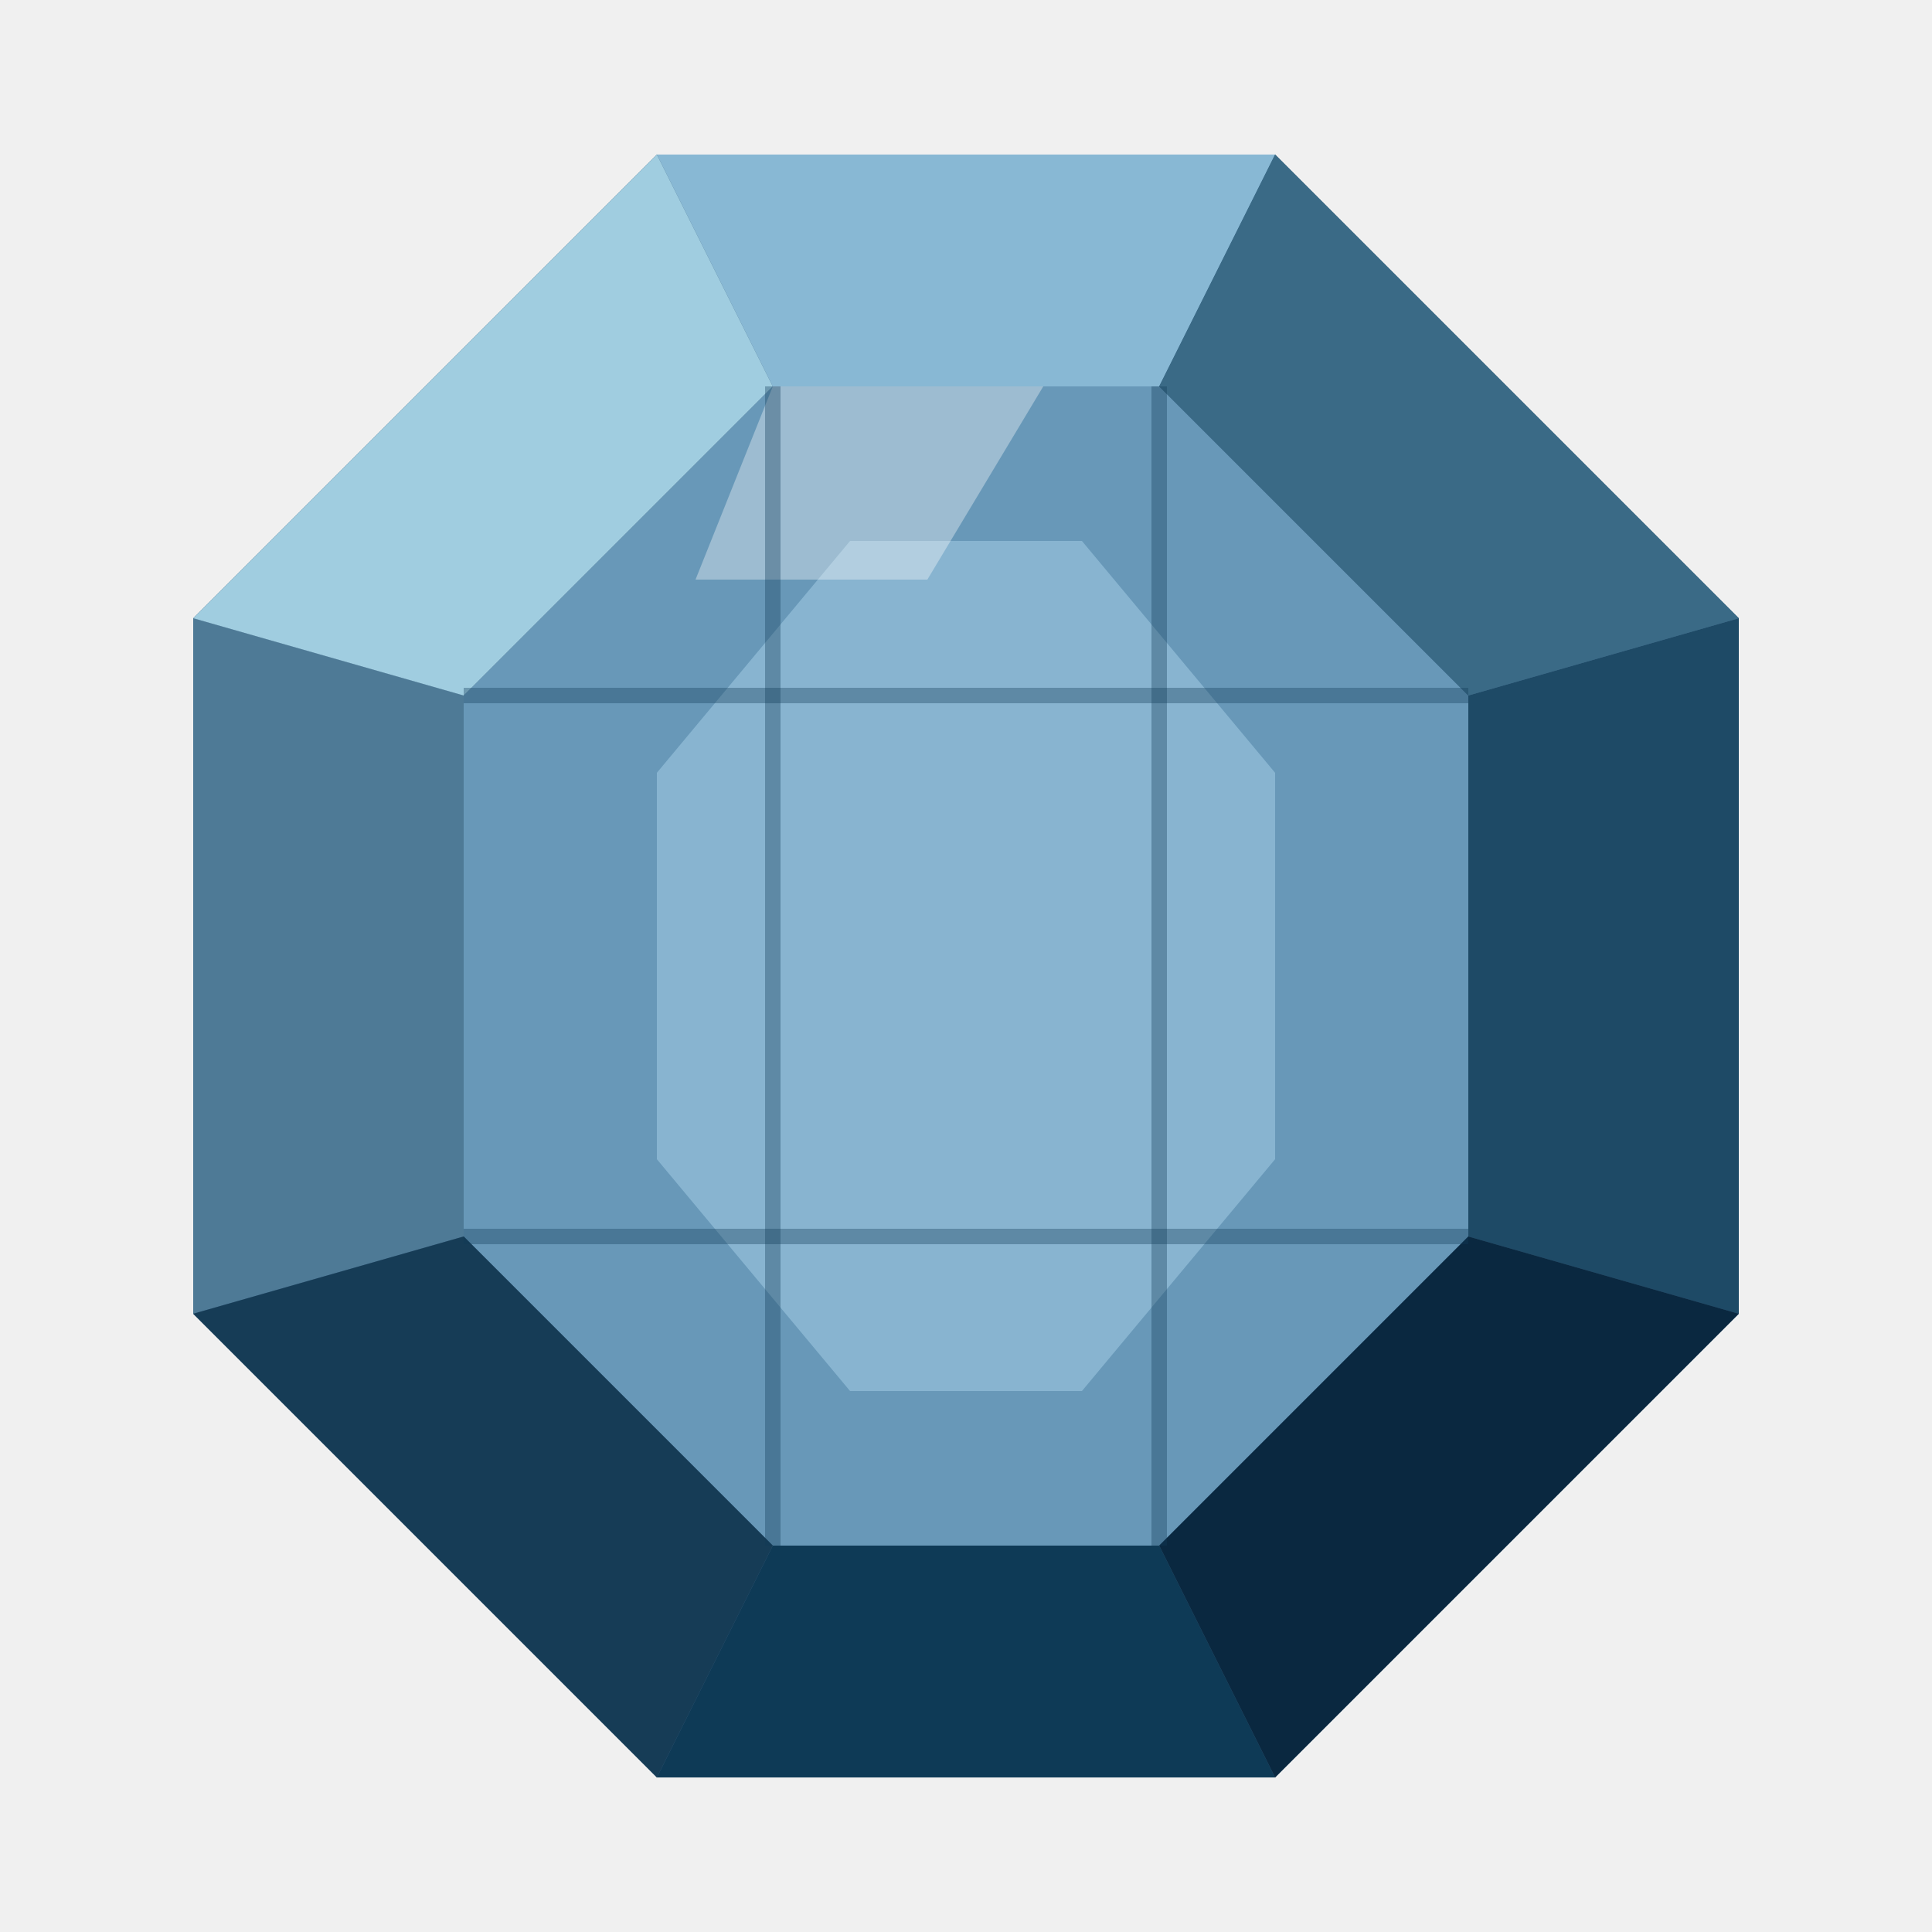
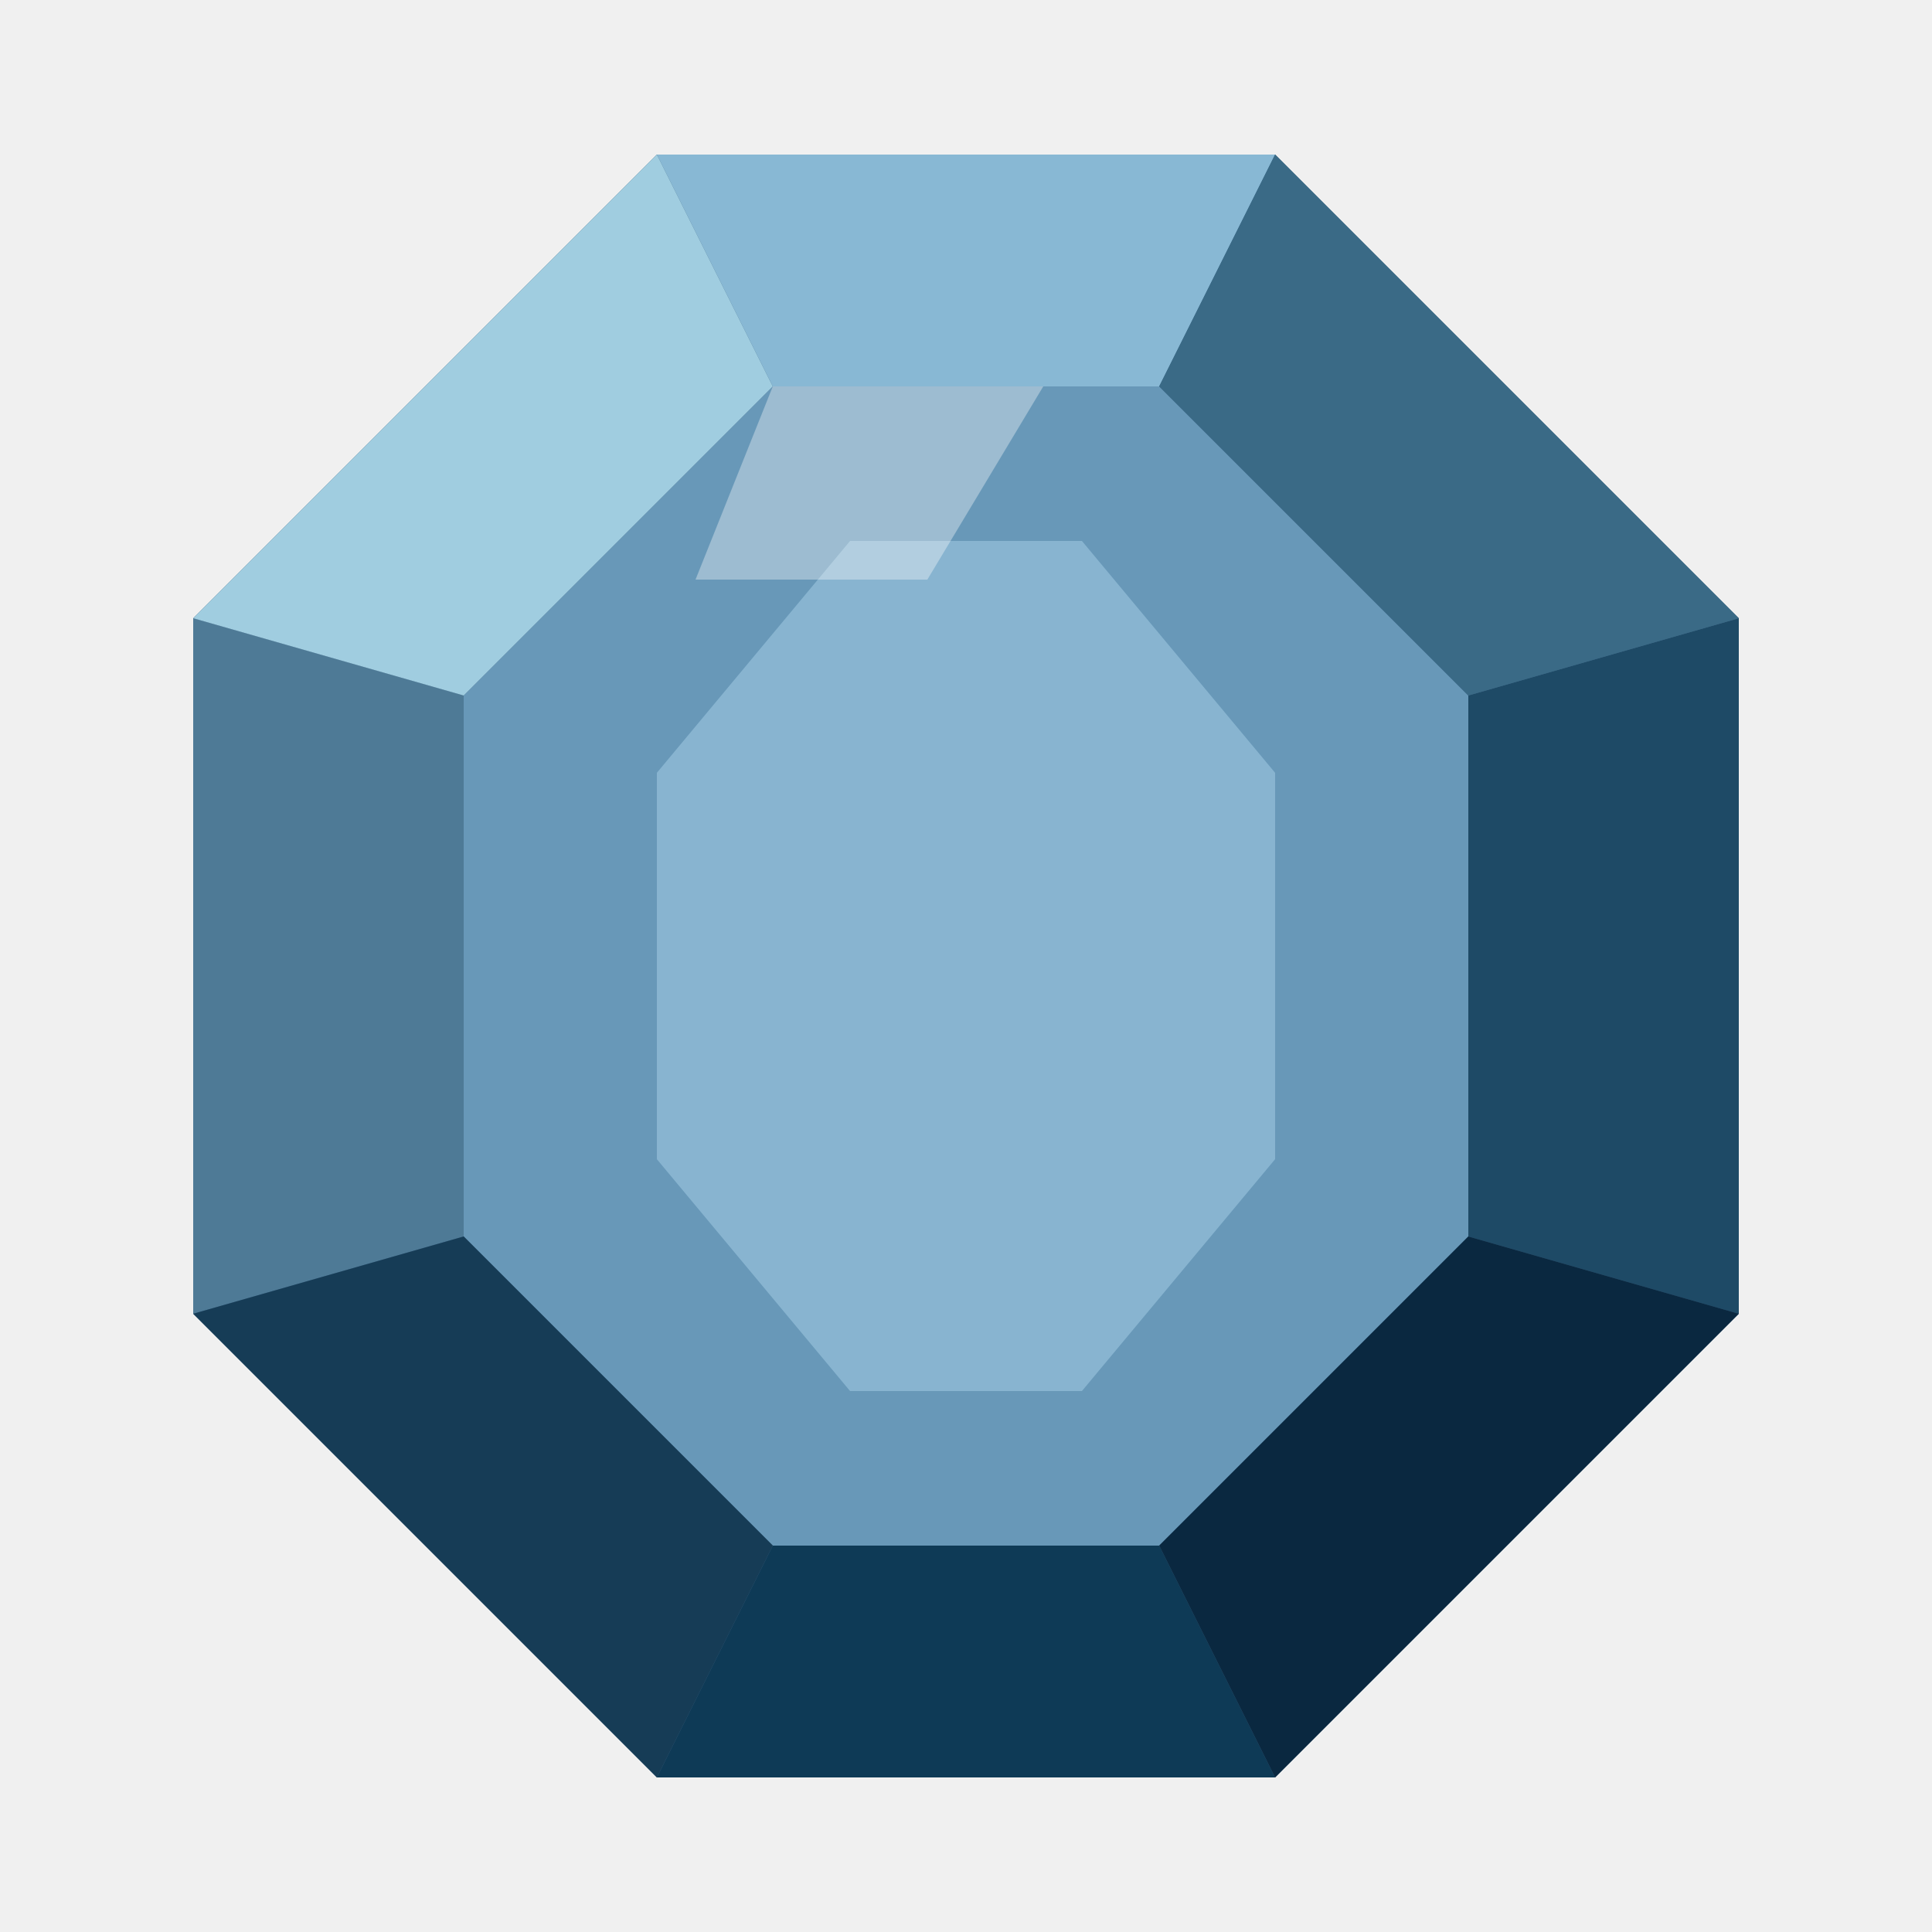
<svg xmlns="http://www.w3.org/2000/svg" viewBox="0 0 100 100">
  <polygon points="34,8 66,8 90,32 90,68 66,92 34,92 10,68 10,32" fill="#3A6282" />
  <polygon points="40,20 60,20 76,36 76,64 60,80 40,80 24,64 24,36" fill="#6898B8" />
  <polygon points="34,8 66,8 60,20 40,20" fill="#88B8D4" />
  <polygon points="10,32 24,36 24,64 10,68" fill="#4E7A96" />
  <polygon points="90,32 76,36 76,64 90,68" fill="#1E4A66" />
  <polygon points="34,92 66,92 60,80 40,80" fill="#0E3A56" />
  <polygon points="10,32 34,8 40,20 24,36" fill="#A0CDE0" />
  <polygon points="66,8 90,32 76,36 60,20" fill="#3A6A86" />
  <polygon points="10,68 34,92 40,80 24,64" fill="#163C56" />
  <polygon points="90,68 66,92 60,80 76,64" fill="#0A2840" />
  <polygon points="44,28 56,28 66,40 66,60 56,72 44,72 34,60 34,40" fill="#B0D8EE" opacity="0.45" />
  <polygon points="40,20 54,20 48,30 36,30" fill="white" opacity="0.35" />
-   <line x1="40" y1="20" x2="40" y2="80" stroke="#0E3A56" stroke-width="0.8" opacity="0.35" />
-   <line x1="60" y1="20" x2="60" y2="80" stroke="#0E3A56" stroke-width="0.8" opacity="0.35" />
-   <line x1="24" y1="36" x2="76" y2="36" stroke="#0E3A56" stroke-width="0.8" opacity="0.35" />
-   <line x1="24" y1="64" x2="76" y2="64" stroke="#0E3A56" stroke-width="0.8" opacity="0.35" />
</svg>
